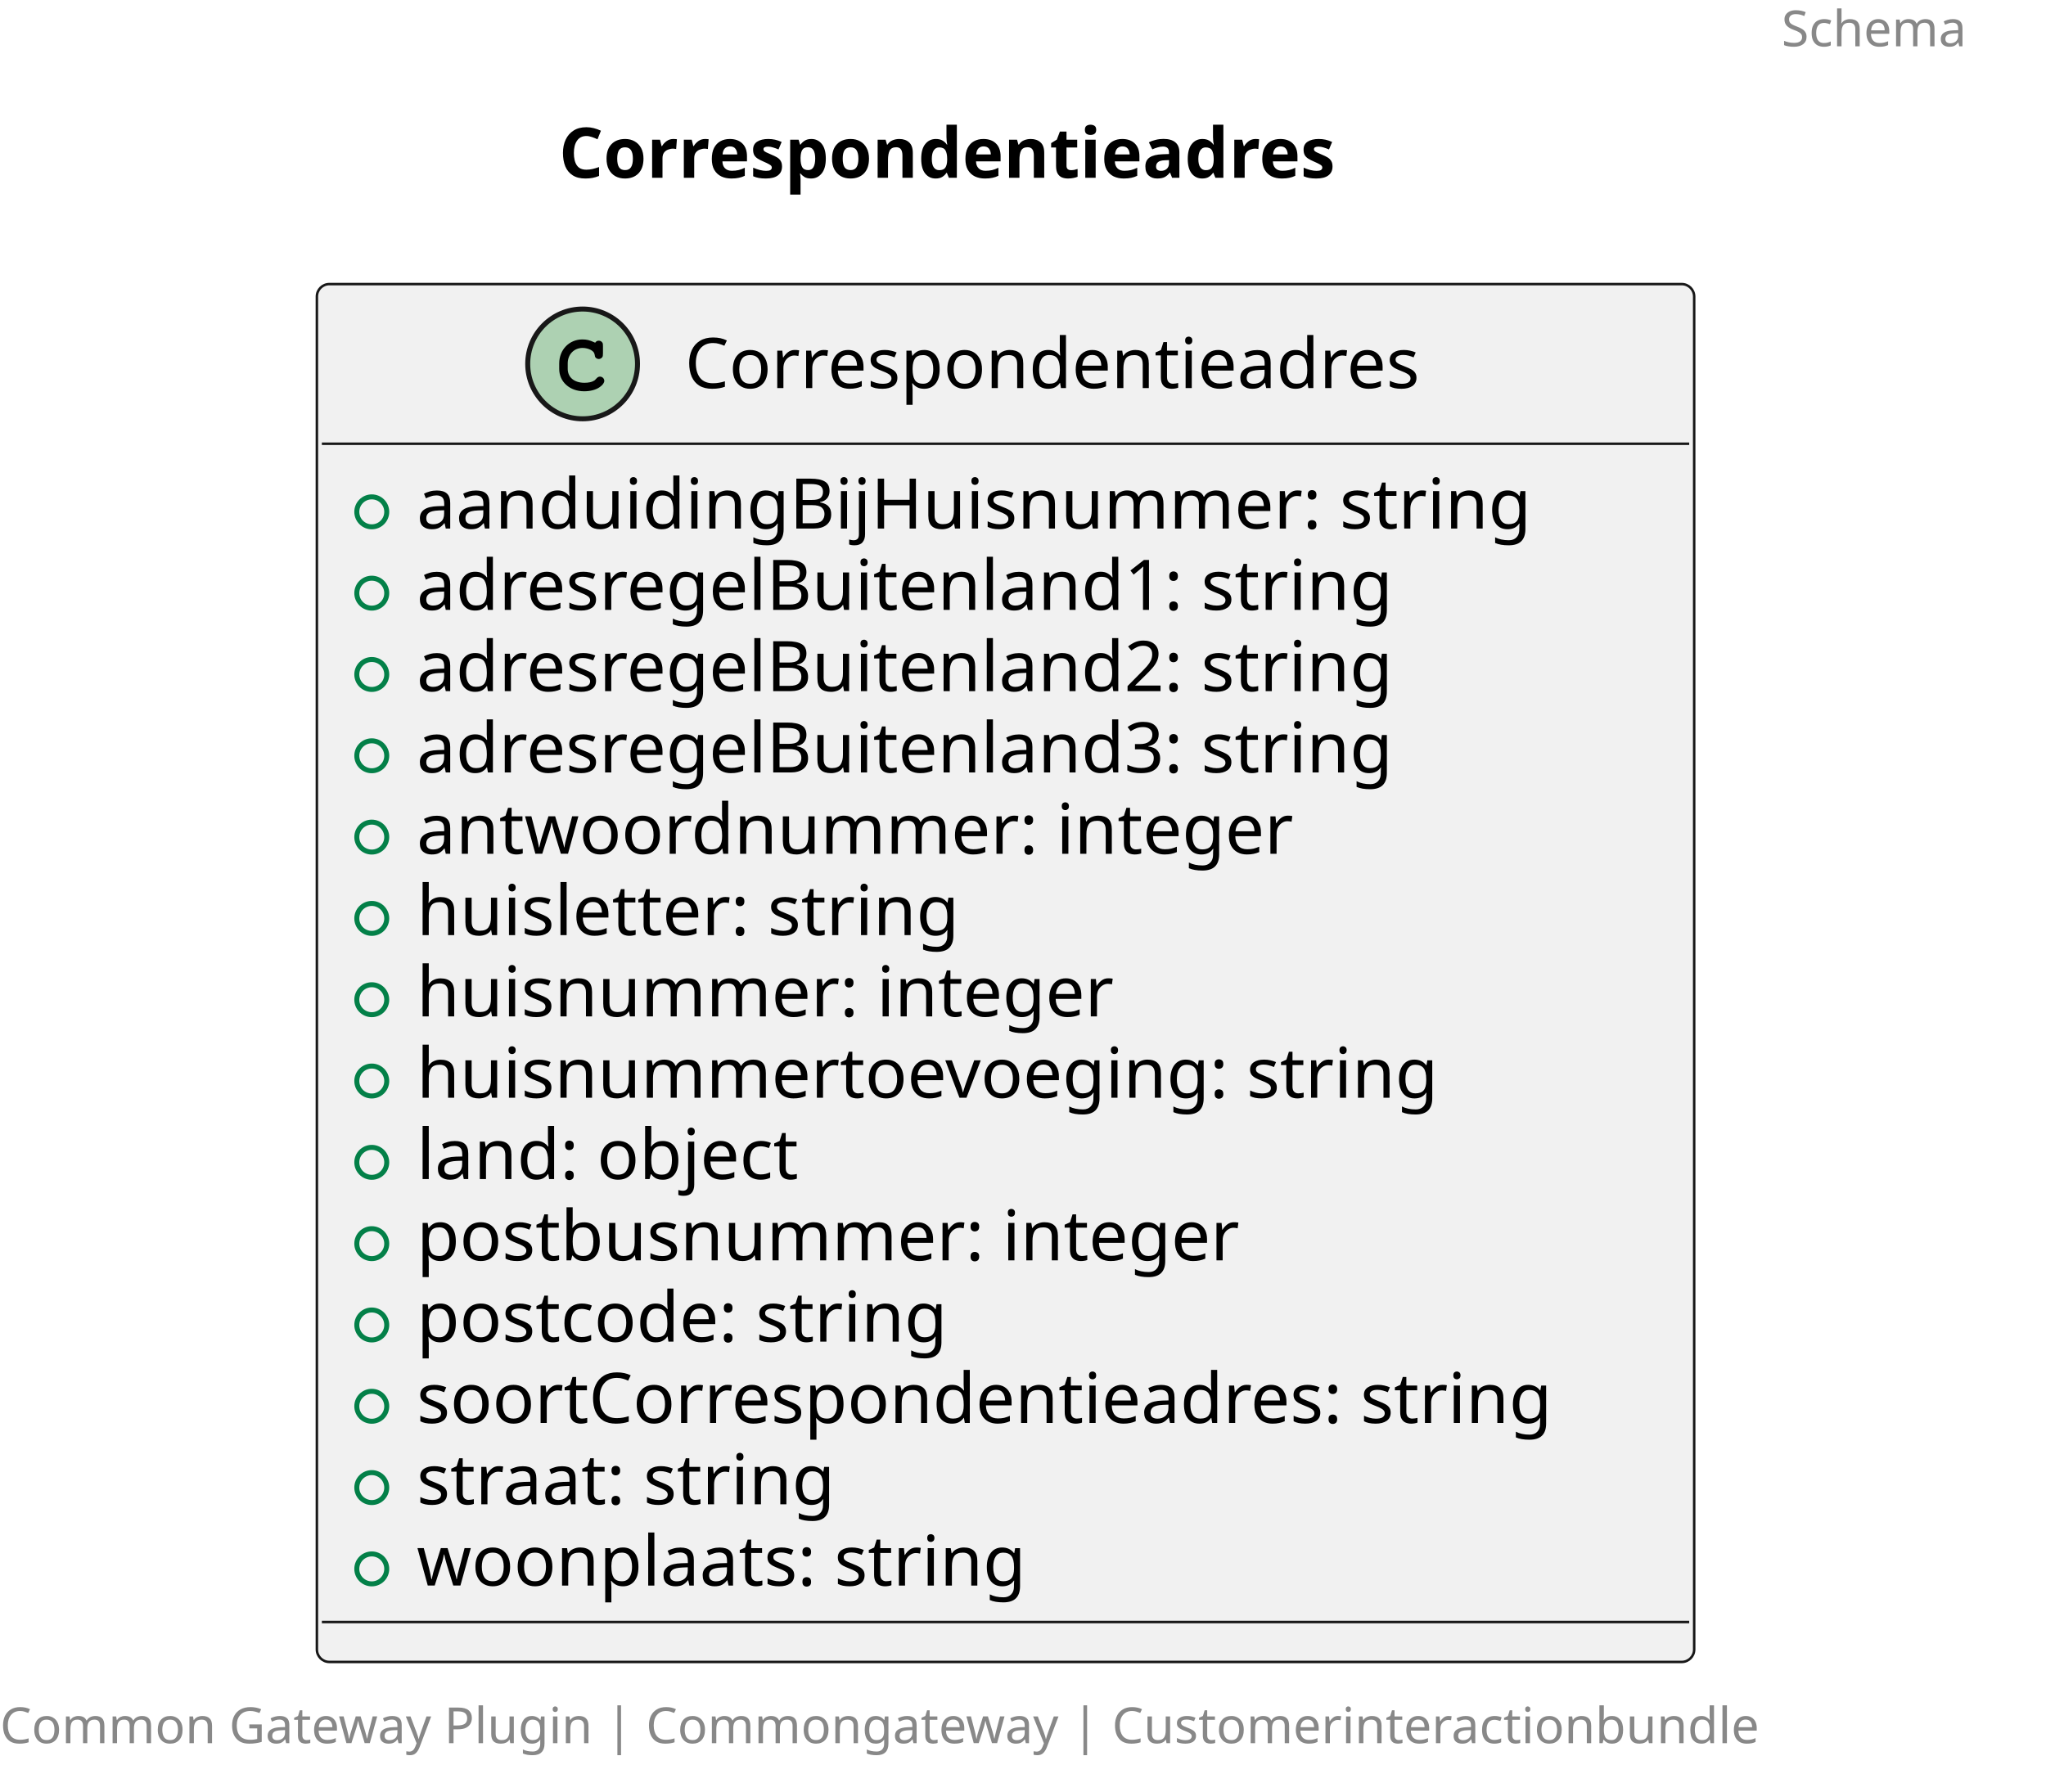
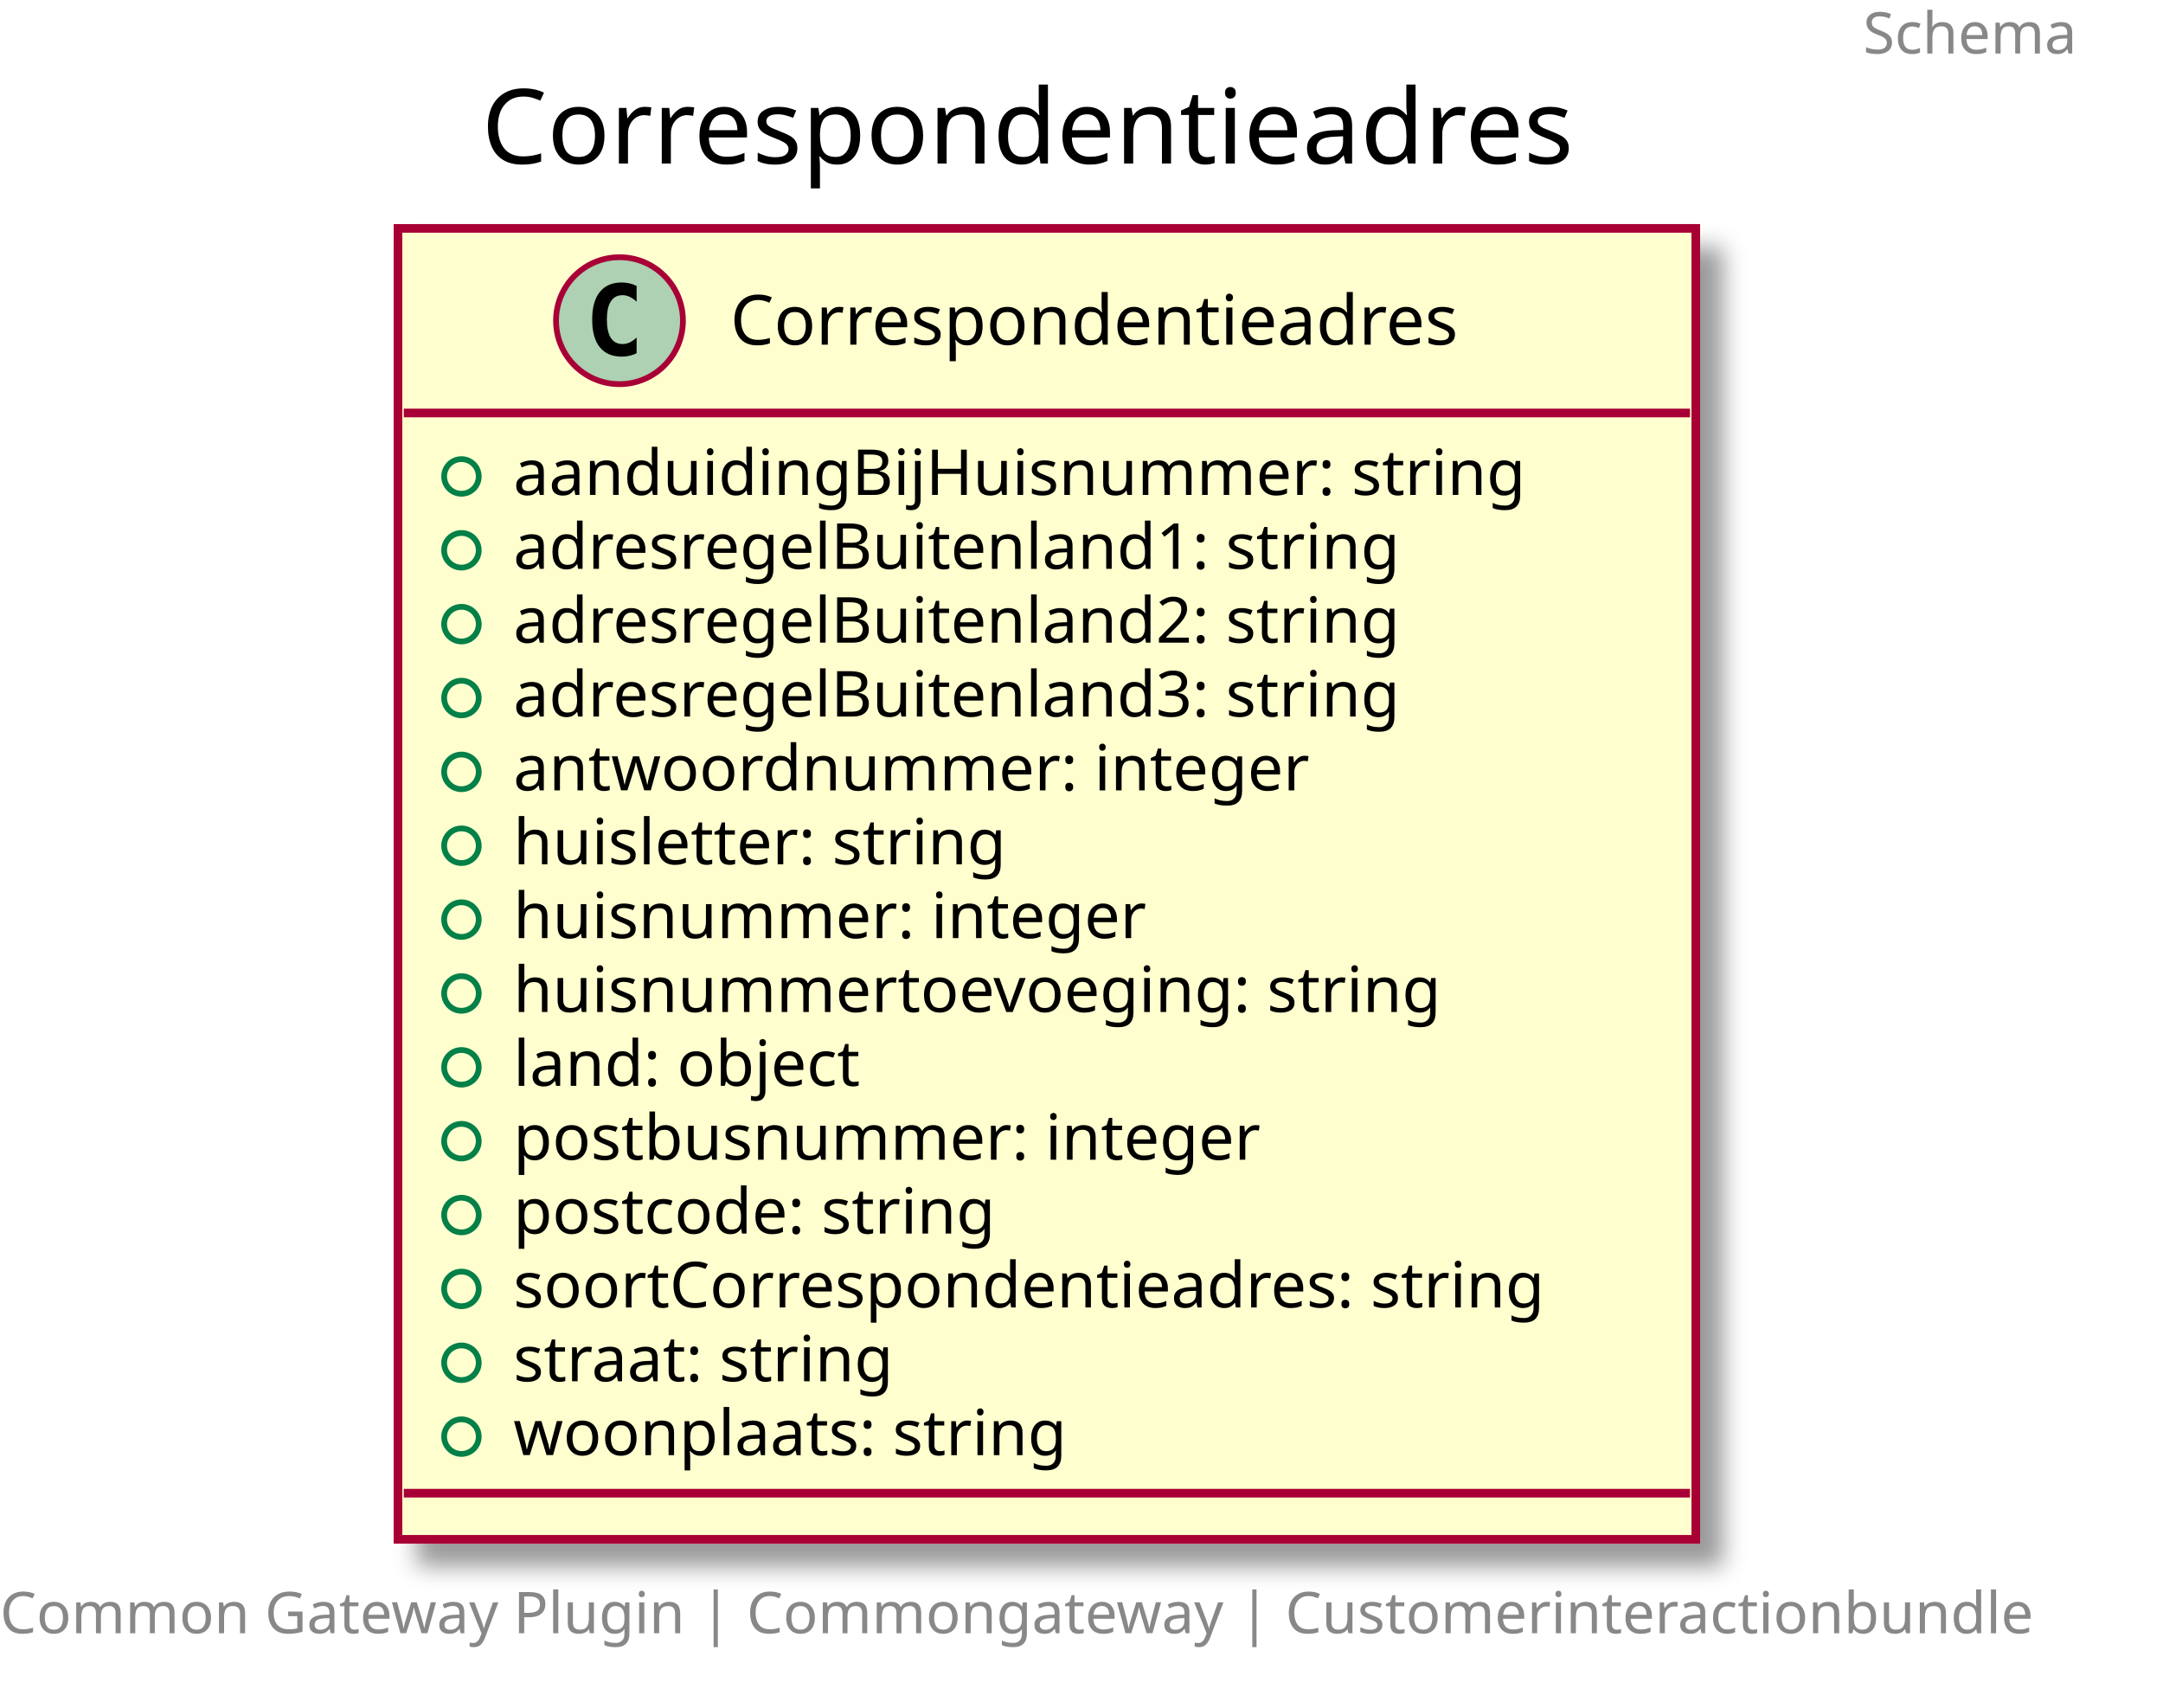
- <svg xmlns="http://www.w3.org/2000/svg" contentStyleType="text/css" height="359px" preserveAspectRatio="none" style="width:410px;height:359px;background:#FFFFFF;" version="1.1" viewBox="0 0 410 359" width="410px" zoomAndPan="magnify">
-   <defs />
+ <svg xmlns="http://www.w3.org/2000/svg" contentScriptType="application/ecmascript" contentStyleType="text/css" height="296px" preserveAspectRatio="none" style="width:375px;height:296px;" version="1.1" viewBox="0 0 375 296" width="375px" zoomAndPan="magnify">
+   <defs>
+     <filter height="300%" id="fok3yzok4desg" width="300%" x="-1" y="-1">
+       <feGaussianBlur result="blurOut" stdDeviation="2.0" />
+       <feColorMatrix in="blurOut" result="blurOut2" type="matrix" values="0 0 0 0 0 0 0 0 0 0 0 0 0 0 0 0 0 0 .4 0" />
+       <feOffset dx="4.0" dy="4.0" in="blurOut2" result="blurOut3" />
+       <feBlend in="SourceGraphic" in2="blurOut3" mode="normal" />
+     </filter>
+   </defs>
  <g>
-     <text fill="#888888" font-family="sans-serif" font-size="10" lengthAdjust="spacing" textLength="45" x="357" y="9.282">Schema</text>
-     <text fill="#000000" font-family="sans-serif" font-size="14" font-weight="bold" lengthAdjust="spacing" textLength="178" x="112" y="35.636">Correspondentieadres</text>
-     <g id="elem_Correspondentieadres">
-       <rect codeLine="5" fill="#F1F1F1" height="276.156" id="Correspondentieadres" rx="2.5" ry="2.5" style="stroke:#181818;stroke-width:0.5;" width="276" x="63.5" y="56.938" />
-       <ellipse cx="116.75" cy="72.938" fill="#ADD1B2" rx="11" ry="11" style="stroke:#181818;stroke-width:1.0;" />
-       <path d="M119.094,68.609 C118.156,68.172 117.562,68.031 116.688,68.031 C114.062,68.031 112.062,70.109 112.062,72.828 L112.062,73.953 C112.062,76.531 114.172,78.422 117.062,78.422 C118.281,78.422 119.438,78.125 120.188,77.578 C120.766,77.172 121.094,76.719 121.094,76.328 C121.094,75.875 120.703,75.484 120.234,75.484 C120.016,75.484 119.812,75.562 119.625,75.75 C119.172,76.234 119.172,76.234 118.984,76.328 C118.562,76.594 117.875,76.719 117.109,76.719 C115.062,76.719 113.766,75.625 113.766,73.922 L113.766,72.828 C113.766,71.047 115.016,69.734 116.75,69.734 C117.328,69.734 117.938,69.891 118.406,70.141 C118.891,70.422 119.062,70.641 119.156,71.047 C119.219,71.453 119.25,71.578 119.391,71.703 C119.531,71.844 119.766,71.953 119.984,71.953 C120.25,71.953 120.516,71.812 120.688,71.594 C120.797,71.438 120.828,71.25 120.828,70.828 L120.828,69.406 C120.828,68.969 120.812,68.844 120.719,68.688 C120.562,68.422 120.281,68.281 119.984,68.281 C119.688,68.281 119.484,68.375 119.266,68.688 L119.094,68.609 Z " fill="#000000" />
-       <text fill="#000000" font-family="sans-serif" font-size="14" lengthAdjust="spacing" textLength="161" x="137.25" y="77.784">Correspondentieadres</text>
-       <line style="stroke:#181818;stroke-width:0.5;" x1="64.5" x2="338.5" y1="88.938" y2="88.938" />
-       <ellipse cx="74.5" cy="102.586" fill="none" rx="3" ry="3" style="stroke:#038048;stroke-width:1.0;" />
-       <text fill="#000000" font-family="sans-serif" font-size="14" lengthAdjust="spacing" textLength="235" x="83.5" y="105.933">aanduidingBijHuisnummer: string</text>
-       <ellipse cx="74.5" cy="118.883" fill="none" rx="3" ry="3" style="stroke:#038048;stroke-width:1.0;" />
-       <text fill="#000000" font-family="sans-serif" font-size="14" lengthAdjust="spacing" textLength="213" x="83.5" y="122.23">adresregelBuitenland1: string</text>
-       <ellipse cx="74.5" cy="135.18" fill="none" rx="3" ry="3" style="stroke:#038048;stroke-width:1.0;" />
-       <text fill="#000000" font-family="sans-serif" font-size="14" lengthAdjust="spacing" textLength="212" x="83.5" y="138.526">adresregelBuitenland2: string</text>
-       <ellipse cx="74.5" cy="151.477" fill="none" rx="3" ry="3" style="stroke:#038048;stroke-width:1.0;" />
-       <text fill="#000000" font-family="sans-serif" font-size="14" lengthAdjust="spacing" textLength="213" x="83.5" y="154.823">adresregelBuitenland3: string</text>
-       <ellipse cx="74.5" cy="167.773" fill="none" rx="3" ry="3" style="stroke:#038048;stroke-width:1.0;" />
-       <text fill="#000000" font-family="sans-serif" font-size="14" lengthAdjust="spacing" textLength="190" x="83.5" y="171.12">antwoordnummer: integer</text>
-       <ellipse cx="74.5" cy="184.07" fill="none" rx="3" ry="3" style="stroke:#038048;stroke-width:1.0;" />
-       <text fill="#000000" font-family="sans-serif" font-size="14" lengthAdjust="spacing" textLength="121" x="83.5" y="187.417">huisletter: string</text>
-       <ellipse cx="74.5" cy="200.367" fill="none" rx="3" ry="3" style="stroke:#038048;stroke-width:1.0;" />
-       <text fill="#000000" font-family="sans-serif" font-size="14" lengthAdjust="spacing" textLength="150" x="83.5" y="203.714">huisnummer: integer</text>
-       <ellipse cx="74.5" cy="216.664" fill="none" rx="3" ry="3" style="stroke:#038048;stroke-width:1.0;" />
-       <text fill="#000000" font-family="sans-serif" font-size="14" lengthAdjust="spacing" textLength="221" x="83.5" y="220.011">huisnummertoevoeging: string</text>
-       <ellipse cx="74.5" cy="232.961" fill="none" rx="3" ry="3" style="stroke:#038048;stroke-width:1.0;" />
-       <text fill="#000000" font-family="sans-serif" font-size="14" lengthAdjust="spacing" textLength="86" x="83.5" y="236.308">land: object</text>
-       <ellipse cx="74.5" cy="249.258" fill="none" rx="3" ry="3" style="stroke:#038048;stroke-width:1.0;" />
-       <text fill="#000000" font-family="sans-serif" font-size="14" lengthAdjust="spacing" textLength="180" x="83.5" y="252.605">postbusnummer: integer</text>
-       <ellipse cx="74.5" cy="265.555" fill="none" rx="3" ry="3" style="stroke:#038048;stroke-width:1.0;" />
-       <text fill="#000000" font-family="sans-serif" font-size="14" lengthAdjust="spacing" textLength="119" x="83.5" y="268.901">postcode: string</text>
-       <ellipse cx="74.5" cy="281.852" fill="none" rx="3" ry="3" style="stroke:#038048;stroke-width:1.0;" />
-       <text fill="#000000" font-family="sans-serif" font-size="14" lengthAdjust="spacing" textLength="250" x="83.5" y="285.198">soortCorrespondentieadres: string</text>
-       <ellipse cx="74.5" cy="298.148" fill="none" rx="3" ry="3" style="stroke:#038048;stroke-width:1.0;" />
-       <text fill="#000000" font-family="sans-serif" font-size="14" lengthAdjust="spacing" textLength="94" x="83.5" y="301.495">straat: string</text>
-       <ellipse cx="74.5" cy="314.445" fill="none" rx="3" ry="3" style="stroke:#038048;stroke-width:1.0;" />
-       <text fill="#000000" font-family="sans-serif" font-size="14" lengthAdjust="spacing" textLength="133" x="83.5" y="317.792">woonplaats: string</text>
-       <line style="stroke:#181818;stroke-width:0.5;" x1="64.5" x2="338.5" y1="325.094" y2="325.094" />
-     </g>
-     <text fill="#888888" font-family="sans-serif" font-size="10" lengthAdjust="spacing" textLength="402" x="0" y="349.376">Common Gateway Plugin | Commongateway | Customerinteractionbundle</text>
+     <text fill="#888888" font-family="sans-serif" font-size="10" lengthAdjust="spacingAndGlyphs" textLength="40" x="323" y="9.282">Schema</text>
+     <text fill="#000000" font-family="sans-serif" font-size="18" lengthAdjust="spacingAndGlyphs" textLength="196" x="83.5" y="28.349">Correspondentieadres</text>
+     <rect fill="#FEFECE" filter="url(#fok3yzok4desg)" height="227.266" id="Correspondentieadres" style="stroke: #A80036; stroke-width: 1.5;" width="225" x="69" y="39.594" />
+     <ellipse cx="107.4" cy="55.594" fill="#ADD1B2" rx="11" ry="11" style="stroke: #A80036; stroke-width: 1.0;" />
+     <path d="M110.369,61.234 Q109.791,61.531 109.15,61.672 Q108.509,61.828 107.806,61.828 Q105.306,61.828 103.978,60.188 Q102.666,58.531 102.666,55.406 Q102.666,52.281 103.978,50.625 Q105.306,48.969 107.806,48.969 Q108.509,48.969 109.15,49.125 Q109.806,49.281 110.369,49.578 L110.369,52.297 Q109.744,51.719 109.15,51.453 Q108.556,51.172 107.931,51.172 Q106.588,51.172 105.9,52.25 Q105.213,53.312 105.213,55.406 Q105.213,57.5 105.9,58.578 Q106.588,59.641 107.931,59.641 Q108.556,59.641 109.15,59.375 Q109.744,59.094 110.369,58.516 L110.369,61.234 Z " />
+     <text fill="#000000" font-family="sans-serif" font-size="12" lengthAdjust="spacingAndGlyphs" textLength="141" x="126.6" y="59.748">Correspondentieadres</text>
+     <line style="stroke: #A80036; stroke-width: 1.5;" x1="70" x2="293" y1="71.594" y2="71.594" />
+     <ellipse cx="80" cy="82.594" fill="none" rx="3" ry="3" style="stroke: #038048; stroke-width: 1.0;" />
+     <text fill="#000000" font-family="sans-serif" font-size="11" lengthAdjust="spacingAndGlyphs" textLength="190" x="89" y="85.804">aanduidingBijHuisnummer: string</text>
+     <ellipse cx="80" cy="95.398" fill="none" rx="3" ry="3" style="stroke: #038048; stroke-width: 1.0;" />
+     <text fill="#000000" font-family="sans-serif" font-size="11" lengthAdjust="spacingAndGlyphs" textLength="170" x="89" y="98.609">adresregelBuitenland1: string</text>
+     <ellipse cx="80" cy="108.203" fill="none" rx="3" ry="3" style="stroke: #038048; stroke-width: 1.0;" />
+     <text fill="#000000" font-family="sans-serif" font-size="11" lengthAdjust="spacingAndGlyphs" textLength="170" x="89" y="111.414">adresregelBuitenland2: string</text>
+     <ellipse cx="80" cy="121.008" fill="none" rx="3" ry="3" style="stroke: #038048; stroke-width: 1.0;" />
+     <text fill="#000000" font-family="sans-serif" font-size="11" lengthAdjust="spacingAndGlyphs" textLength="170" x="89" y="124.218">adresregelBuitenland3: string</text>
+     <ellipse cx="80" cy="133.812" fill="none" rx="3" ry="3" style="stroke: #038048; stroke-width: 1.0;" />
+     <text fill="#000000" font-family="sans-serif" font-size="11" lengthAdjust="spacingAndGlyphs" textLength="149" x="89" y="137.023">antwoordnummer: integer</text>
+     <ellipse cx="80" cy="146.617" fill="none" rx="3" ry="3" style="stroke: #038048; stroke-width: 1.0;" />
+     <text fill="#000000" font-family="sans-serif" font-size="11" lengthAdjust="spacingAndGlyphs" textLength="95" x="89" y="149.828">huisletter: string</text>
+     <ellipse cx="80" cy="159.422" fill="none" rx="3" ry="3" style="stroke: #038048; stroke-width: 1.0;" />
+     <text fill="#000000" font-family="sans-serif" font-size="11" lengthAdjust="spacingAndGlyphs" textLength="120" x="89" y="162.632">huisnummer: integer</text>
+     <ellipse cx="80" cy="172.227" fill="none" rx="3" ry="3" style="stroke: #038048; stroke-width: 1.0;" />
+     <text fill="#000000" font-family="sans-serif" font-size="11" lengthAdjust="spacingAndGlyphs" textLength="175" x="89" y="175.437">huisnummertoevoeging: string</text>
+     <ellipse cx="80" cy="185.031" fill="none" rx="3" ry="3" style="stroke: #038048; stroke-width: 1.0;" />
+     <text fill="#000000" font-family="sans-serif" font-size="11" lengthAdjust="spacingAndGlyphs" textLength="66" x="89" y="188.242">land: object</text>
+     <ellipse cx="80" cy="197.836" fill="none" rx="3" ry="3" style="stroke: #038048; stroke-width: 1.0;" />
+     <text fill="#000000" font-family="sans-serif" font-size="11" lengthAdjust="spacingAndGlyphs" textLength="142" x="89" y="201.046">postbusnummer: integer</text>
+     <ellipse cx="80" cy="210.641" fill="none" rx="3" ry="3" style="stroke: #038048; stroke-width: 1.0;" />
+     <text fill="#000000" font-family="sans-serif" font-size="11" lengthAdjust="spacingAndGlyphs" textLength="93" x="89" y="213.851">postcode: string</text>
+     <ellipse cx="80" cy="223.445" fill="none" rx="3" ry="3" style="stroke: #038048; stroke-width: 1.0;" />
+     <text fill="#000000" font-family="sans-serif" font-size="11" lengthAdjust="spacingAndGlyphs" textLength="199" x="89" y="226.656">soortCorrespondentieadres: string</text>
+     <ellipse cx="80" cy="236.25" fill="none" rx="3" ry="3" style="stroke: #038048; stroke-width: 1.0;" />
+     <text fill="#000000" font-family="sans-serif" font-size="11" lengthAdjust="spacingAndGlyphs" textLength="75" x="89" y="239.46">straat: string</text>
+     <ellipse cx="80" cy="249.055" fill="none" rx="3" ry="3" style="stroke: #038048; stroke-width: 1.0;" />
+     <text fill="#000000" font-family="sans-serif" font-size="11" lengthAdjust="spacingAndGlyphs" textLength="106" x="89" y="252.265">woonplaats: string</text>
+     <line style="stroke: #A80036; stroke-width: 1.5;" x1="70" x2="293" y1="258.859" y2="258.859" />
+     <text fill="#888888" font-family="sans-serif" font-size="10" lengthAdjust="spacingAndGlyphs" textLength="363" x="0" y="283.142">Common Gateway Plugin | Commongateway | Customerinteractionbundle</text>
  </g>
</svg>
